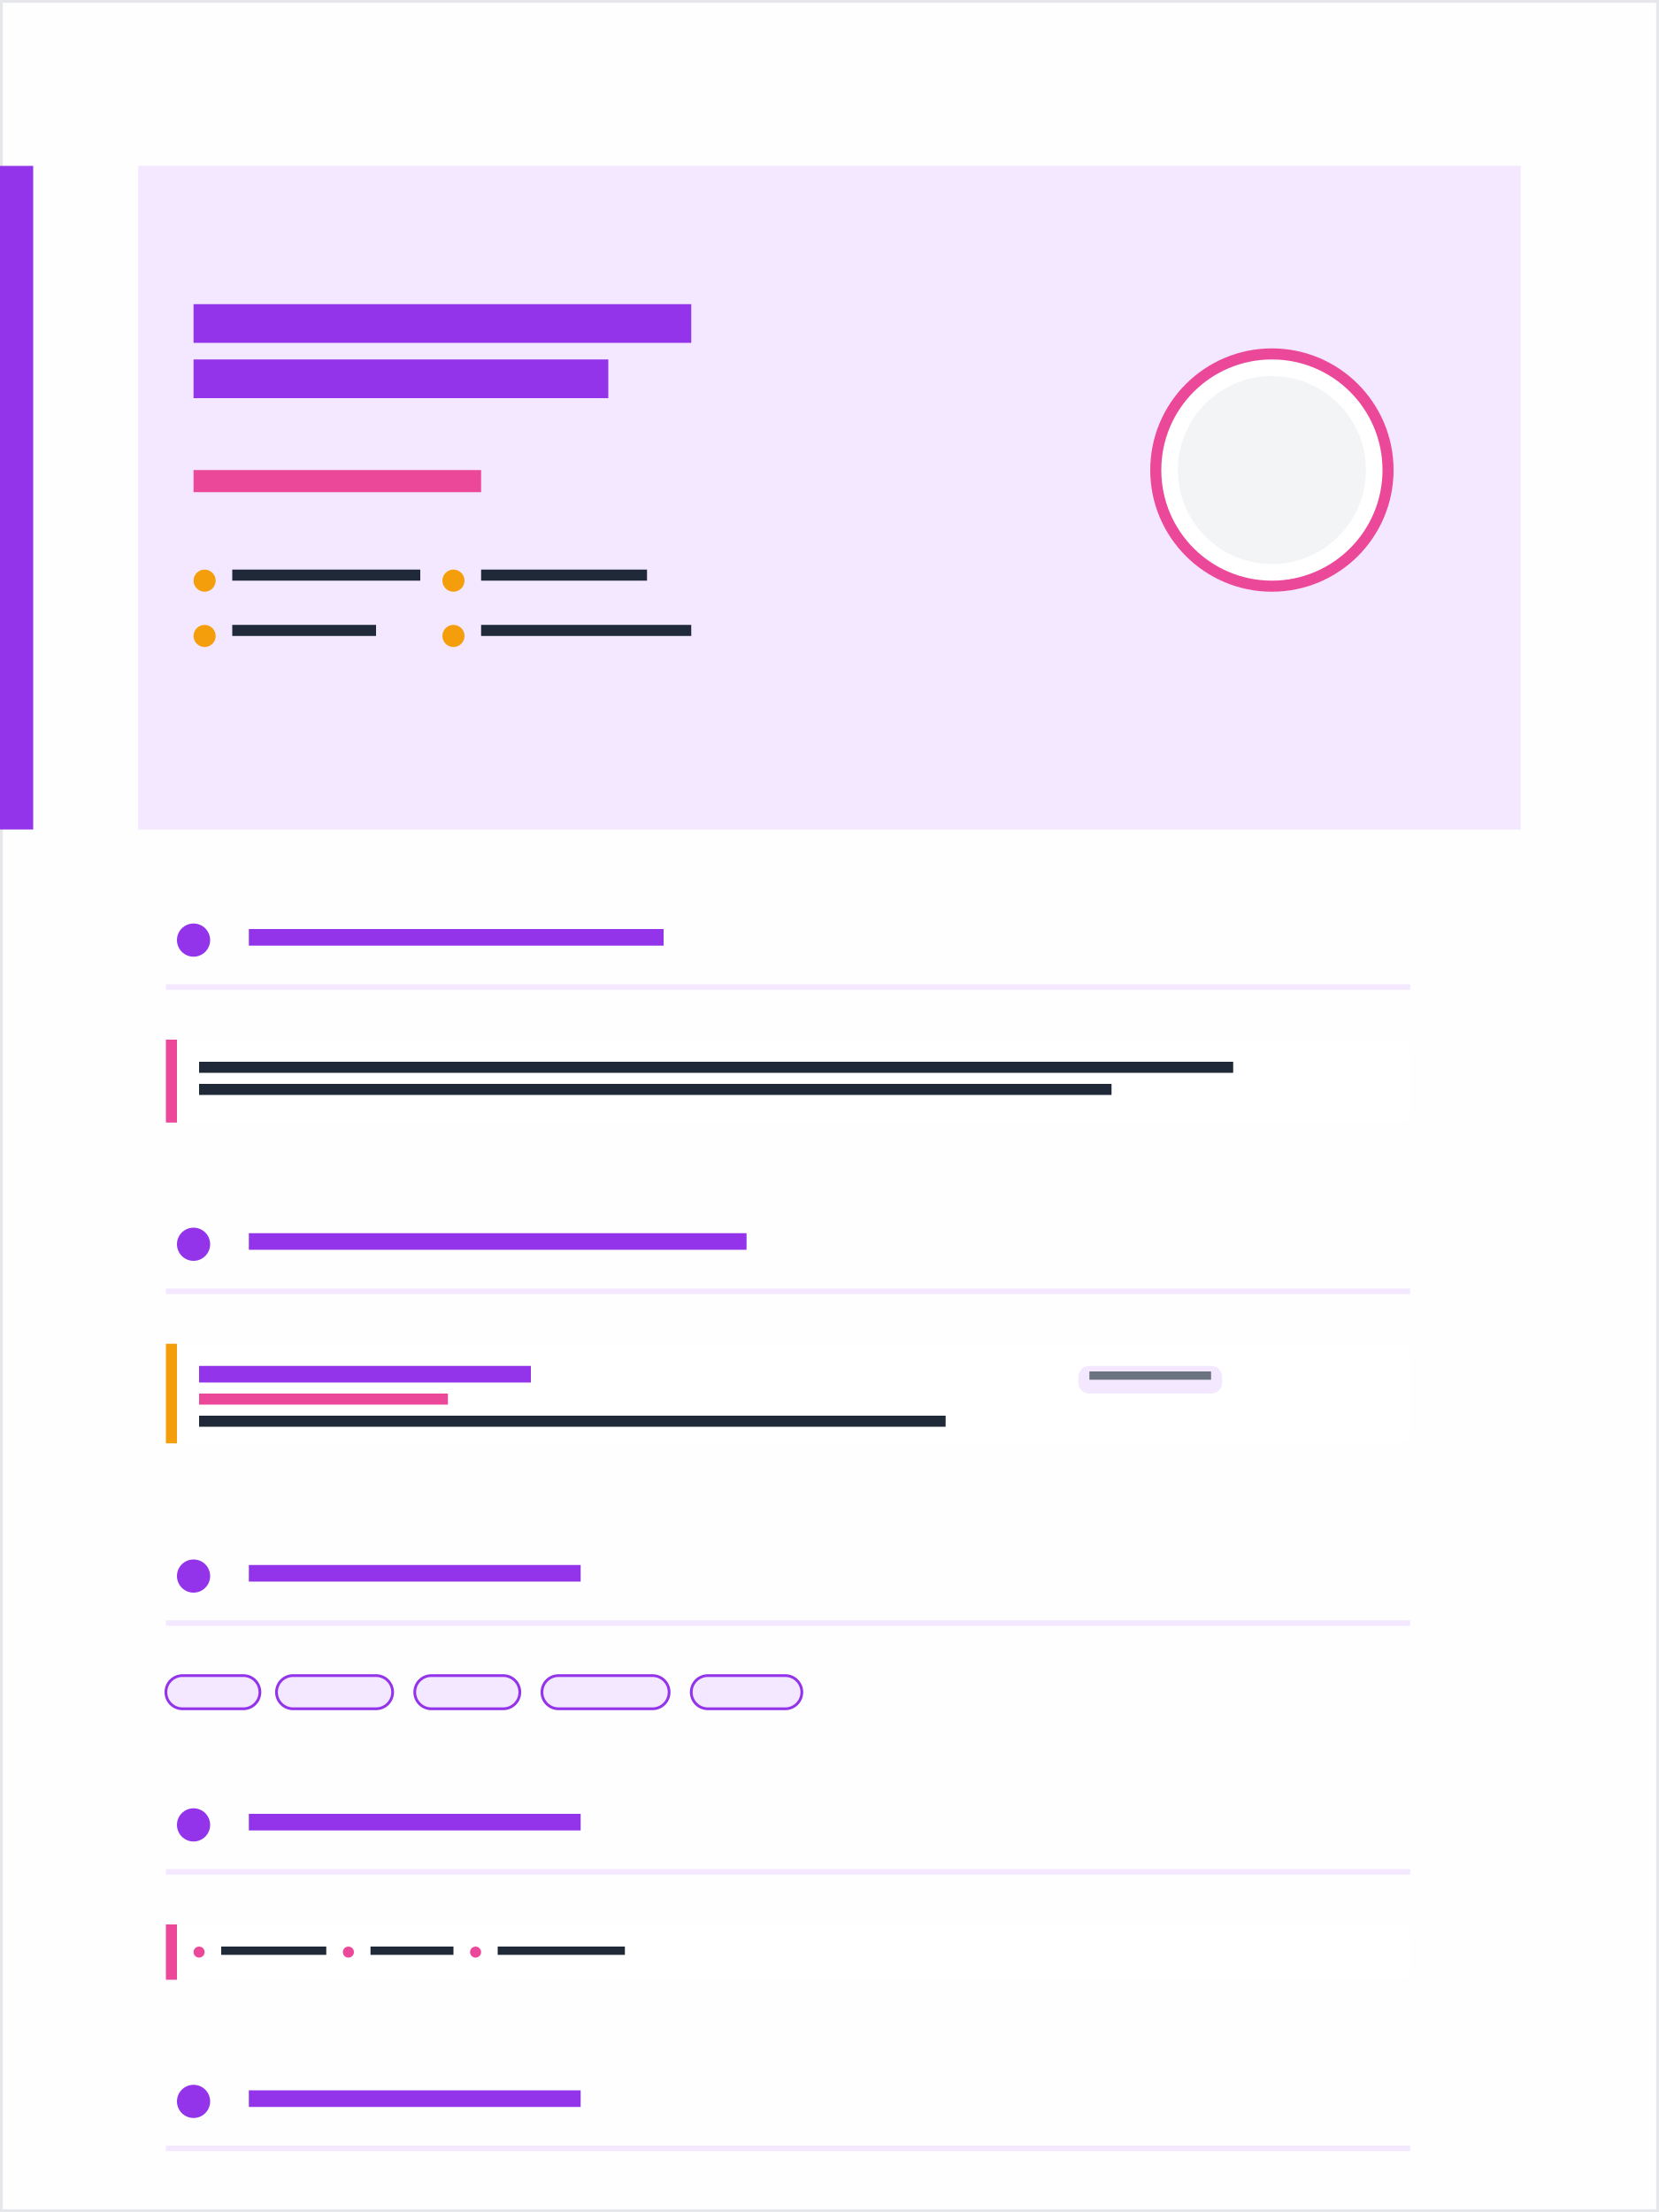
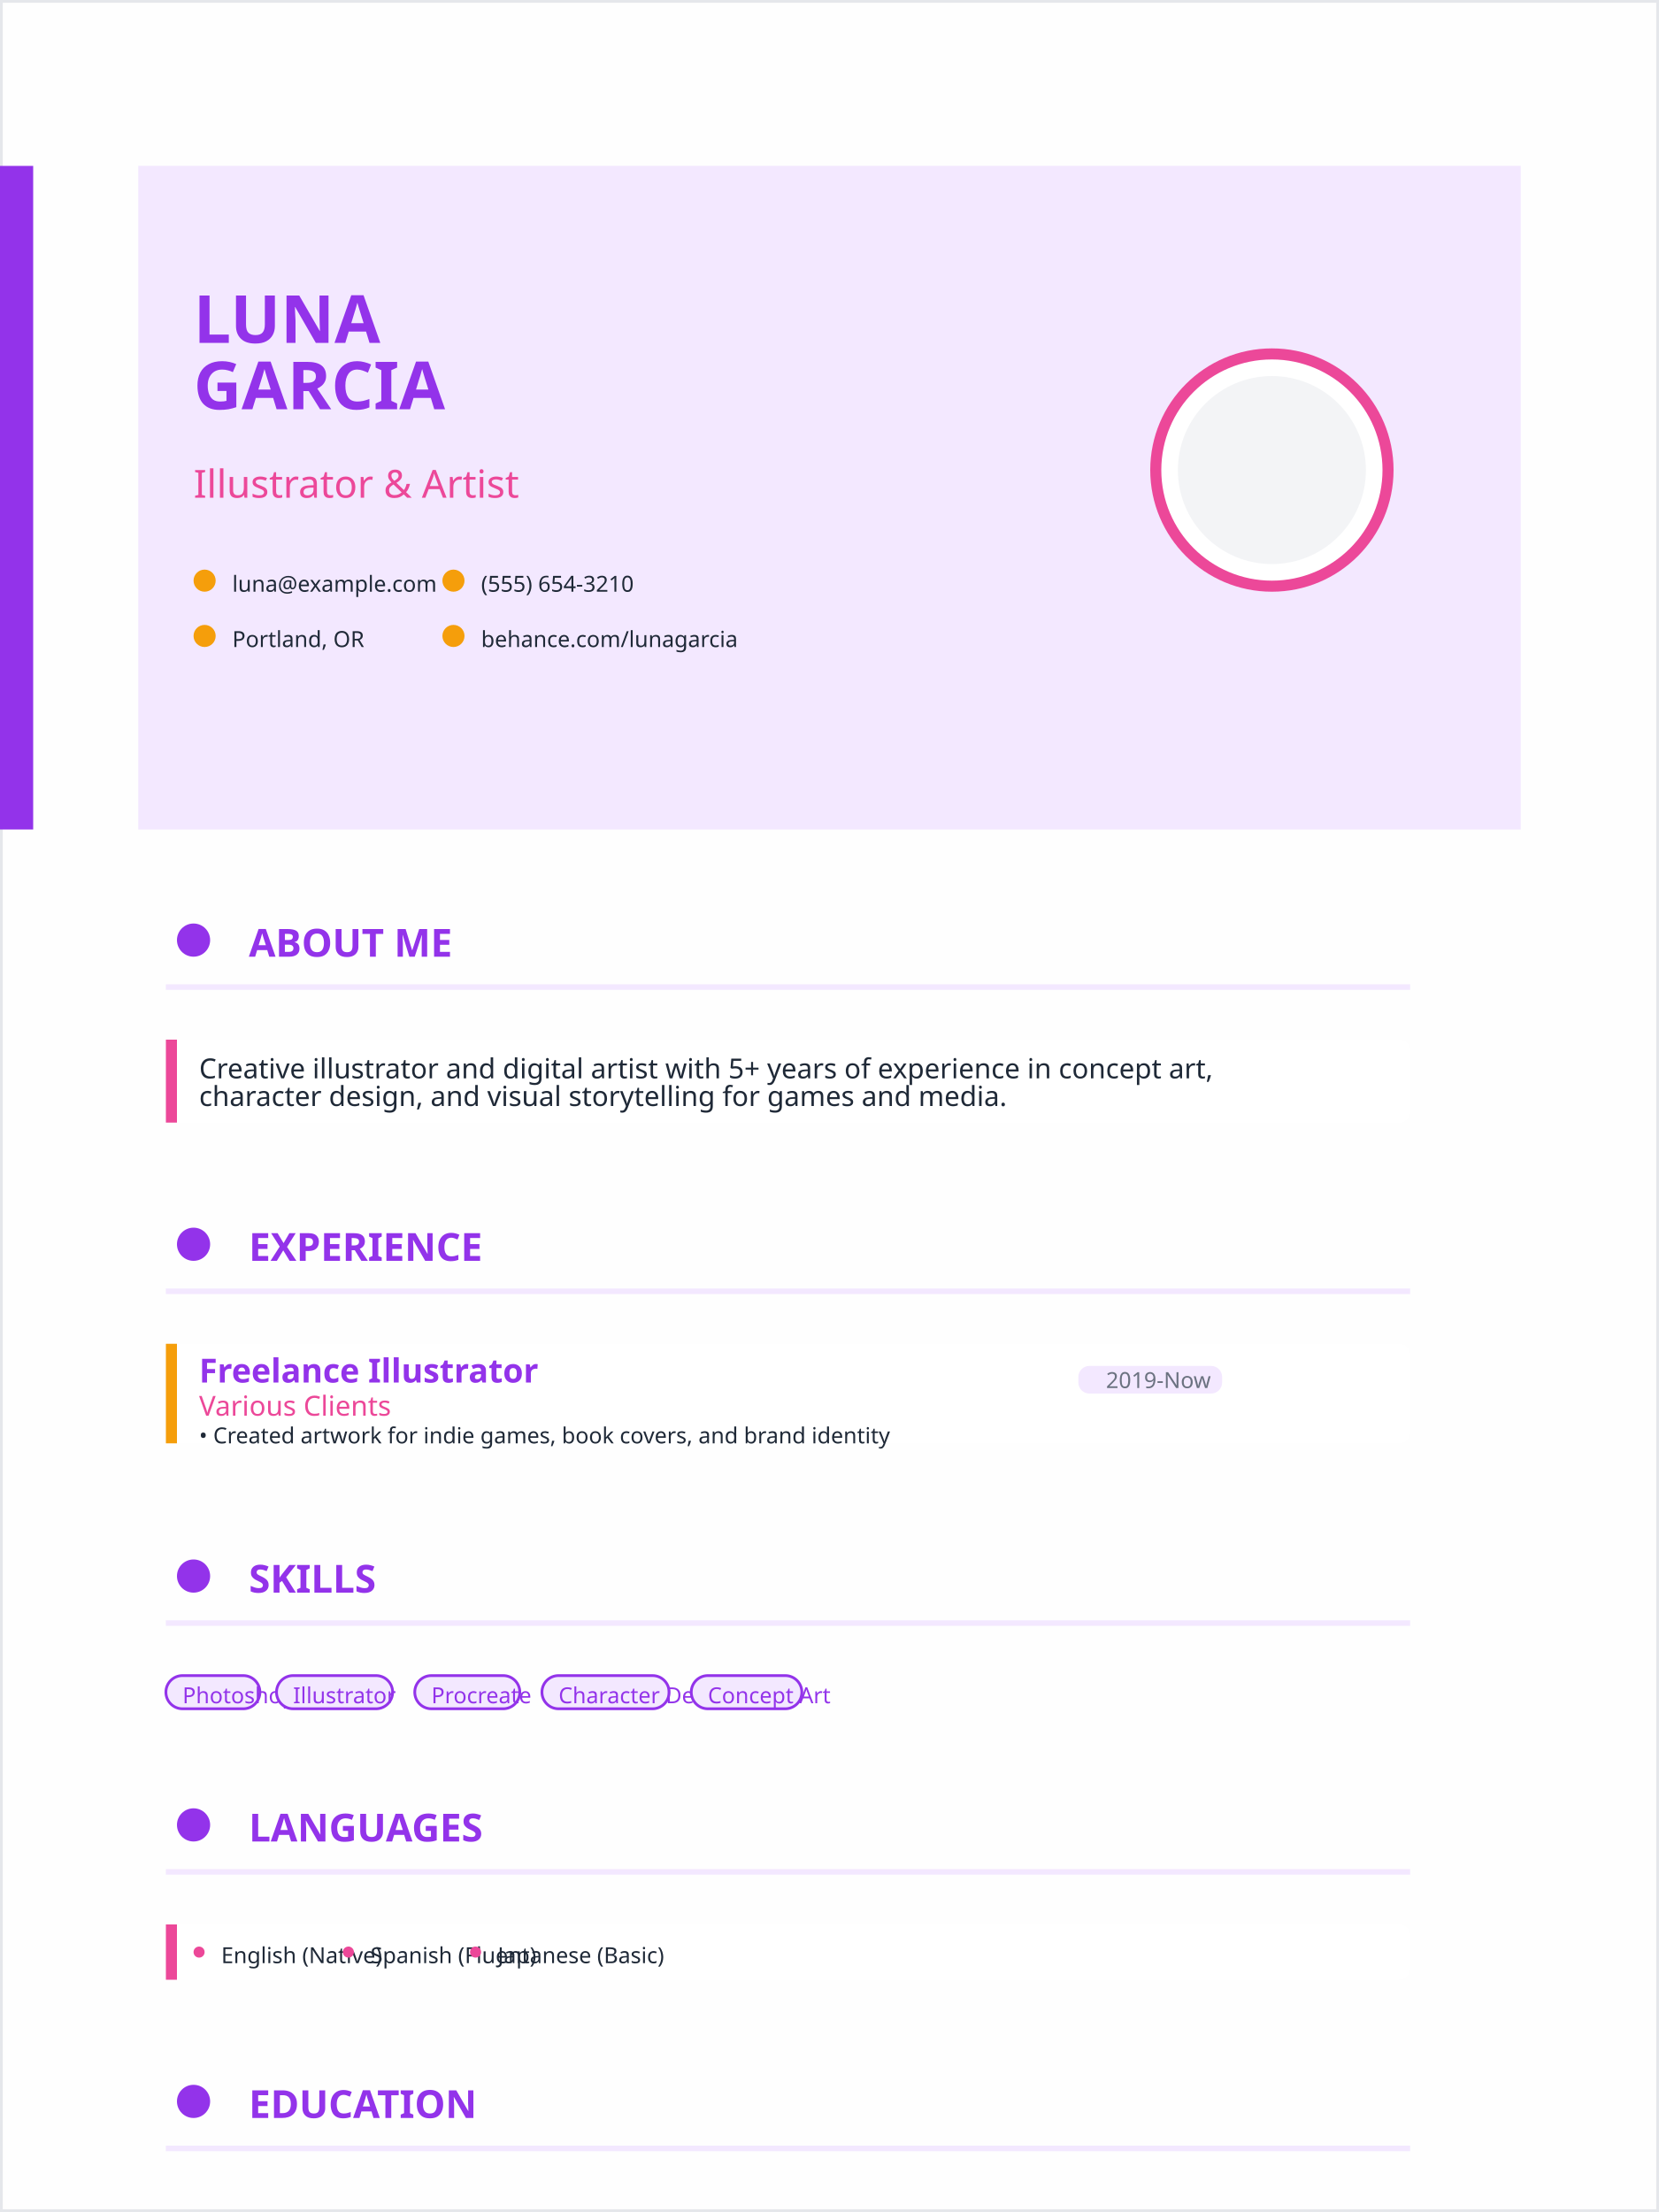
<svg xmlns="http://www.w3.org/2000/svg" width="300" height="400" viewBox="0 0 300 400">
  <rect width="300" height="400" fill="#fefefe" stroke="#e5e7eb" stroke-width="1" />
  <rect x="25" y="30" width="250" height="120" fill="#f3e8ff" />
  <rect x="0" y="30" width="6" height="120" fill="#9333ea" />
  <circle cx="230" cy="85" r="22" fill="#ec4899" />
  <circle cx="230" cy="85" r="19" fill="#ffffff" stroke="#ffffff" stroke-width="2" />
  <circle cx="230" cy="85" r="17" fill="#f3f4f6" />
-   <rect x="35" y="55" width="90" height="7" fill="#9333ea" />
-   <rect x="35" y="65" width="75" height="7" fill="#9333ea" />
-   <rect x="35" y="85" width="52" height="4" fill="#ec4899" />
+   <text x="35" y="62" fill="#9333ea" font-family="sans-serif" font-size="12" font-weight="bold">LUNA</text>
+   <text x="35" y="74" fill="#9333ea" font-family="sans-serif" font-size="12" font-weight="bold">GARCIA</text>
+   <text x="35" y="90" fill="#ec4899" font-family="sans-serif" font-size="7">Illustrator &amp; Artist</text>
  <circle cx="37" cy="105" r="2" fill="#f59e0b" />
-   <rect x="42" y="103" width="34" height="2" fill="#1f2937" />
+   <text x="42" y="107" fill="#1f2937" font-family="sans-serif" font-size="4">luna@example.com</text>
  <circle cx="82" cy="105" r="2" fill="#f59e0b" />
-   <rect x="87" y="103" width="30" height="2" fill="#1f2937" />
+   <text x="87" y="107" fill="#1f2937" font-family="sans-serif" font-size="4">(555) 654-3210</text>
  <circle cx="37" cy="115" r="2" fill="#f59e0b" />
-   <rect x="42" y="113" width="26" height="2" fill="#1f2937" />
+   <text x="42" y="117" fill="#1f2937" font-family="sans-serif" font-size="4">Portland, OR</text>
  <circle cx="82" cy="115" r="2" fill="#f59e0b" />
-   <rect x="87" y="113" width="38" height="2" fill="#1f2937" />
+   <text x="87" y="117" fill="#1f2937" font-family="sans-serif" font-size="4">behance.com/lunagarcia</text>
  <circle cx="35" cy="170" r="3" fill="#9333ea" />
-   <rect x="45" y="168" width="75" height="3" fill="#9333ea" />
+   <text x="45" y="173" fill="#9333ea" font-family="sans-serif" font-size="7" font-weight="bold">ABOUT ME</text>
  <rect x="30" y="178" width="225" height="1" fill="#f3e8ff" />
  <rect x="30" y="188" width="225" height="15" fill="#ffffff" rx="2" />
  <rect x="30" y="188" width="2" height="15" fill="#ec4899" />
-   <rect x="36" y="192" width="187" height="2" fill="#1f2937" />
-   <rect x="36" y="196" width="165" height="2" fill="#1f2937" />
+   <text x="36" y="195" fill="#1f2937" font-family="sans-serif" font-size="5">Creative illustrator and digital artist with 5+ years of experience in concept art,</text>
+   <text x="36" y="200" fill="#1f2937" font-family="sans-serif" font-size="5">character design, and visual storytelling for games and media.</text>
  <circle cx="35" cy="225" r="3" fill="#9333ea" />
-   <rect x="45" y="223" width="90" height="3" fill="#9333ea" />
+   <text x="45" y="228" fill="#9333ea" font-family="sans-serif" font-size="7" font-weight="bold">EXPERIENCE</text>
  <rect x="30" y="233" width="225" height="1" fill="#f3e8ff" />
  <rect x="30" y="243" width="225" height="18" fill="#ffffff" rx="2" />
  <rect x="30" y="243" width="2" height="18" fill="#f59e0b" />
-   <rect x="36" y="247" width="60" height="3" fill="#9333ea" />
-   <rect x="36" y="252" width="45" height="2" fill="#ec4899" />
+   <text x="36" y="250" fill="#9333ea" font-family="sans-serif" font-size="6" font-weight="bold">Freelance Illustrator</text>
+   <text x="36" y="256" fill="#ec4899" font-family="sans-serif" font-size="5">Various Clients</text>
  <rect x="195" y="247" width="26" height="5" fill="#f3e8ff" rx="2" />
-   <rect x="197" y="248" width="22" height="1.5" fill="#6b7280" />
-   <rect x="36" y="256" width="135" height="2" fill="#1f2937" />
+   <text x="200" y="251" fill="#6b7280" font-family="sans-serif" font-size="4">2019-Now</text>
+   <text x="36" y="261" fill="#1f2937" font-family="sans-serif" font-size="4">• Created artwork for indie games, book covers, and brand identity</text>
  <circle cx="35" cy="285" r="3" fill="#9333ea" />
-   <rect x="45" y="283" width="60" height="3" fill="#9333ea" />
+   <text x="45" y="288" fill="#9333ea" font-family="sans-serif" font-size="7" font-weight="bold">SKILLS</text>
  <rect x="30" y="293" width="225" height="1" fill="#f3e8ff" />
  <rect x="30" y="303" width="17" height="6" fill="#f3e8ff" stroke="#9333ea" stroke-width="0.5" rx="3" />
+   <text x="33" y="308" fill="#9333ea" font-family="sans-serif" font-size="4">Photoshop</text>
  <rect x="50" y="303" width="21" height="6" fill="#f3e8ff" stroke="#9333ea" stroke-width="0.5" rx="3" />
+   <text x="53" y="308" fill="#9333ea" font-family="sans-serif" font-size="4">Illustrator</text>
  <rect x="75" y="303" width="19" height="6" fill="#f3e8ff" stroke="#9333ea" stroke-width="0.5" rx="3" />
+   <text x="78" y="308" fill="#9333ea" font-family="sans-serif" font-size="4">Procreate</text>
  <rect x="98" y="303" width="23" height="6" fill="#f3e8ff" stroke="#9333ea" stroke-width="0.5" rx="3" />
+   <text x="101" y="308" fill="#9333ea" font-family="sans-serif" font-size="4">Character Design</text>
  <rect x="125" y="303" width="20" height="6" fill="#f3e8ff" stroke="#9333ea" stroke-width="0.5" rx="3" />
+   <text x="128" y="308" fill="#9333ea" font-family="sans-serif" font-size="4">Concept Art</text>
  <circle cx="35" cy="330" r="3" fill="#9333ea" />
-   <rect x="45" y="328" width="60" height="3" fill="#9333ea" />
+   <text x="45" y="333" fill="#9333ea" font-family="sans-serif" font-size="7" font-weight="bold">LANGUAGES</text>
  <rect x="30" y="338" width="225" height="1" fill="#f3e8ff" />
  <rect x="30" y="348" width="225" height="10" fill="#ffffff" rx="2" />
  <rect x="30" y="348" width="2" height="10" fill="#ec4899" />
  <circle cx="36" cy="353" r="1" fill="#ec4899" />
-   <rect x="40" y="352" width="19" height="1.5" fill="#1f2937" />
+   <text x="40" y="355" fill="#1f2937" font-family="sans-serif" font-size="4">English (Native)</text>
  <circle cx="63" cy="353" r="1" fill="#ec4899" />
-   <rect x="67" y="352" width="15" height="1.5" fill="#1f2937" />
+   <text x="67" y="355" fill="#1f2937" font-family="sans-serif" font-size="4">Spanish (Fluent)</text>
  <circle cx="86" cy="353" r="1" fill="#ec4899" />
-   <rect x="90" y="352" width="23" height="1.5" fill="#1f2937" />
+   <text x="90" y="355" fill="#1f2937" font-family="sans-serif" font-size="4">Japanese (Basic)</text>
  <circle cx="35" cy="380" r="3" fill="#9333ea" />
-   <rect x="45" y="378" width="60" height="3" fill="#9333ea" />
+   <text x="45" y="383" fill="#9333ea" font-family="sans-serif" font-size="7" font-weight="bold">EDUCATION</text>
  <rect x="30" y="388" width="225" height="1" fill="#f3e8ff" />
</svg>
